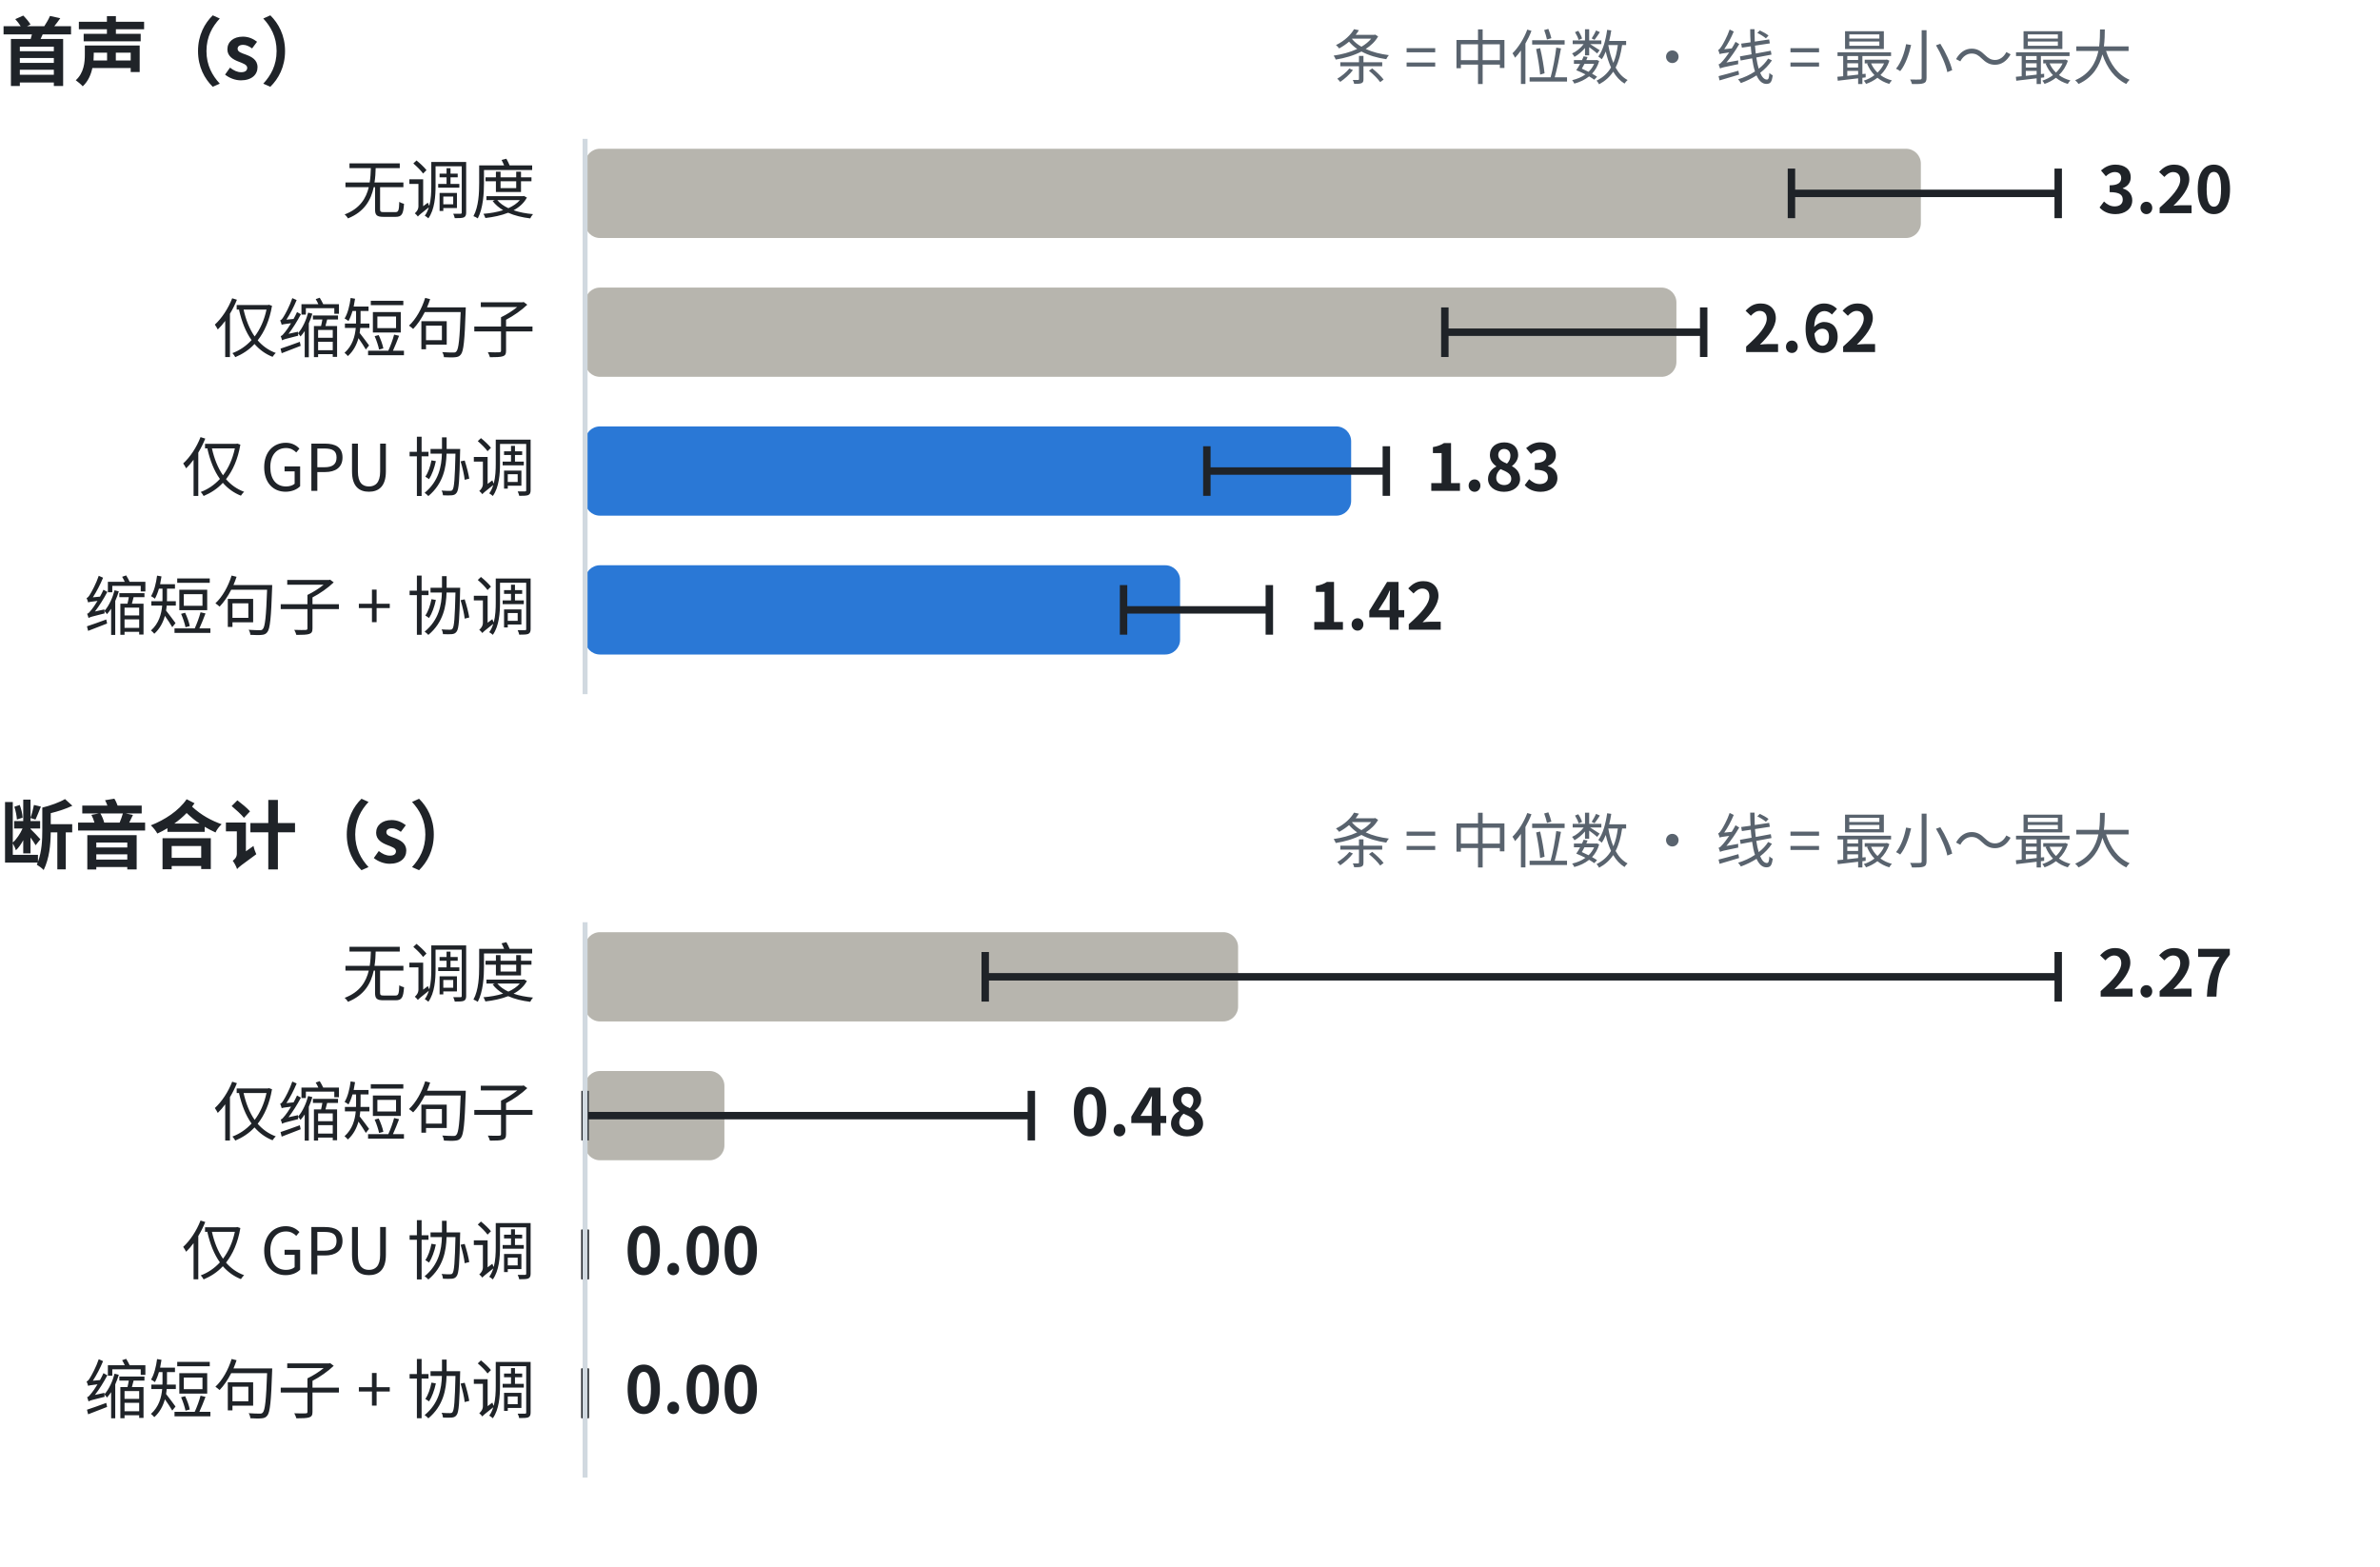
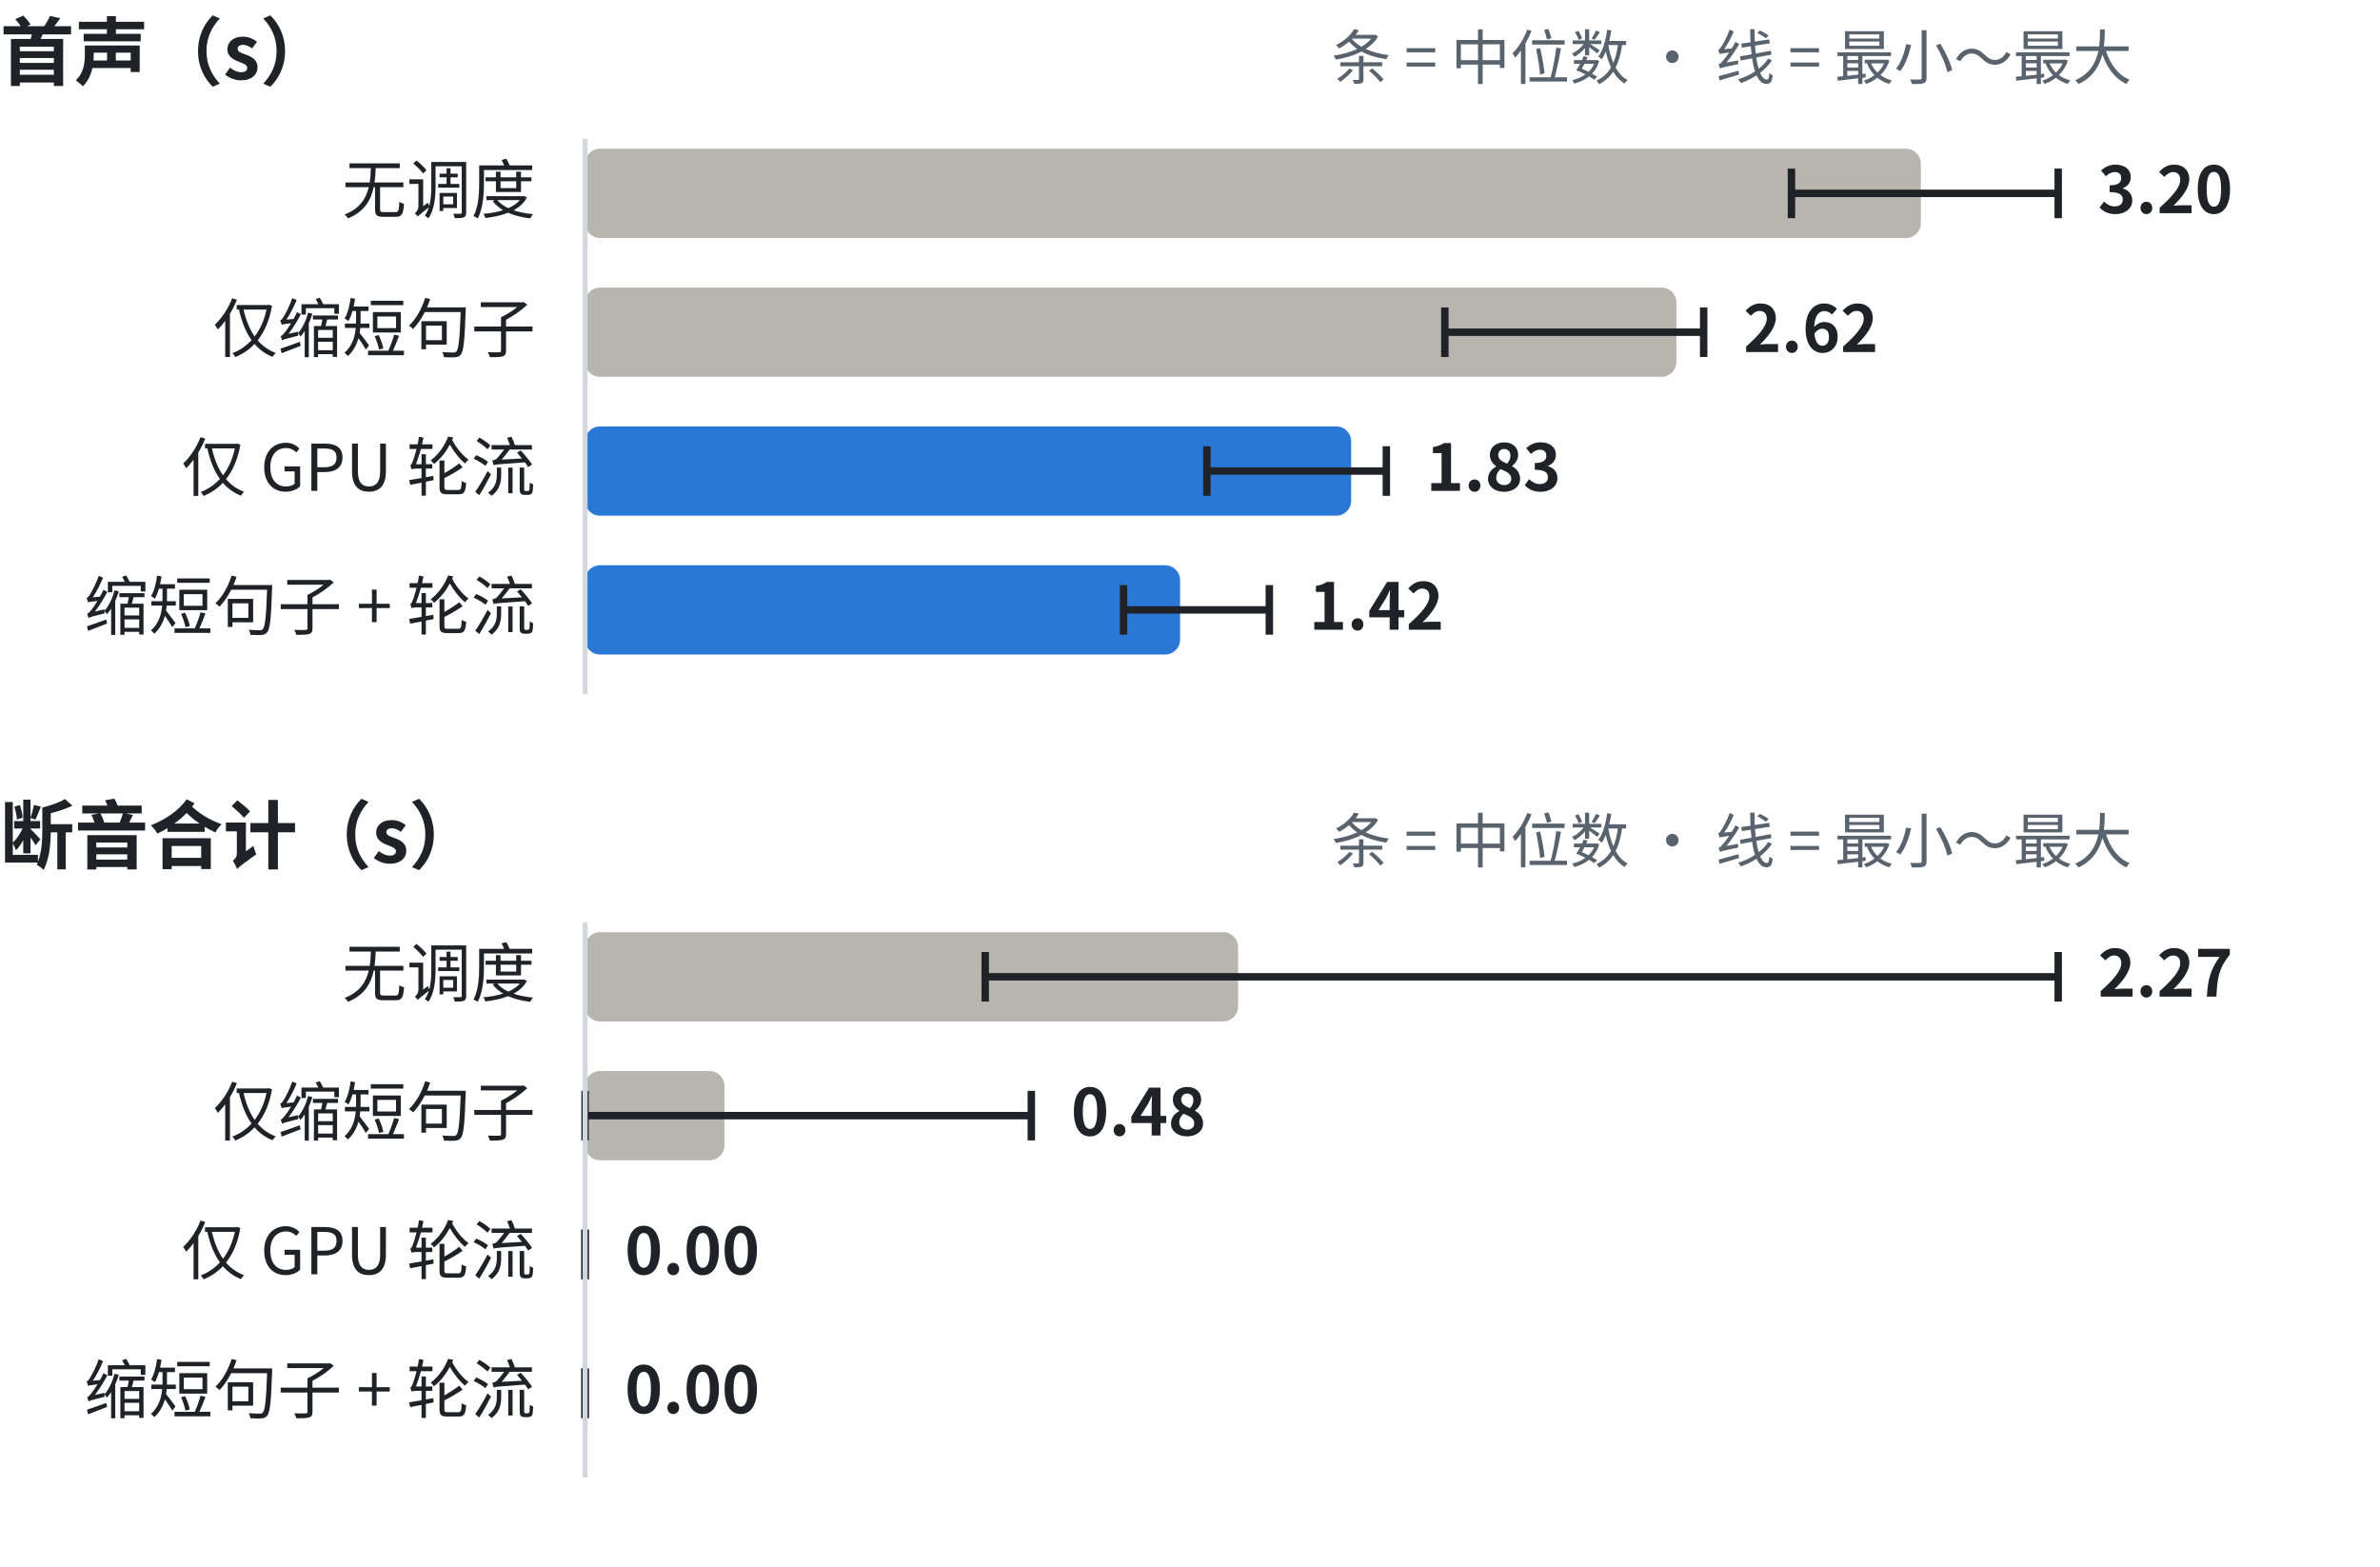
<svg xmlns="http://www.w3.org/2000/svg" viewBox="0 0 480 316" width="480" height="316" font-family="-apple-system,'Segoe UI','PingFang SC','Hiragino Sans GB','Microsoft YaHei','Noto Sans CJK SC',sans-serif">
  <defs>
    <pattern id="hatch" width="6" height="6" patternUnits="userSpaceOnUse" patternTransform="rotate(45)">
      <rect width="6" height="6" fill="#e34948" fill-opacity="0.18" />
      <line x1="0" y1="0" x2="0" y2="6" stroke="#e34948" stroke-width="2" />
    </pattern>
  </defs>
  <text x="0.0" y="16.0" font-size="15" fill="#1f2328" text-anchor="start" font-weight="600">首声（s）</text>
  <text x="430.0" y="16.0" font-size="12" fill="#59636e" text-anchor="end" font-weight="400">条 = 中位数 · 线 = 最小～最大</text>
  <text x="108.0" y="43.0" font-size="13" fill="#1f2328" text-anchor="end" font-weight="400">无调度</text>
  <rect x="118.0" y="30.0" width="269.4" height="18" rx="3.0" fill="#b7b5ae" />
  <line x1="361.3" y1="39" x2="415.1" y2="39" stroke="#1f2328" stroke-width="1.5" />
  <line x1="361.3" y1="34" x2="361.3" y2="44" stroke="#1f2328" stroke-width="1.5" />
  <line x1="415.1" y1="34" x2="415.1" y2="44" stroke="#1f2328" stroke-width="1.5" />
  <text x="423.1" y="43.0" font-size="13" fill="#1f2328" text-anchor="start" font-weight="600">3.20</text>
  <text x="108.0" y="71.0" font-size="13" fill="#1f2328" text-anchor="end" font-weight="400">仅缩短句子</text>
  <rect x="118.0" y="58.0" width="220.1" height="18" rx="3.0" fill="#b7b5ae" />
  <line x1="291.4" y1="67" x2="343.6" y2="67" stroke="#1f2328" stroke-width="1.5" />
  <line x1="291.4" y1="62" x2="291.4" y2="72" stroke="#1f2328" stroke-width="1.5" />
  <line x1="343.6" y1="62" x2="343.6" y2="72" stroke="#1f2328" stroke-width="1.5" />
  <text x="351.6" y="71.0" font-size="13" fill="#1f2328" text-anchor="start" font-weight="600">2.62</text>
-   <text x="108.0" y="99.0" font-size="13" fill="#1f2328" text-anchor="end" font-weight="400">仅 GPU 协调</text>
+   <text x="108.0" y="99.0" font-size="13" fill="#1f2328" text-anchor="end" font-weight="400">仅 GPU 轮流</text>
  <rect x="118.0" y="86.0" width="154.5" height="18" rx="3.0" fill="#2a78d6" />
  <line x1="243.4" y1="95" x2="279.6" y2="95" stroke="#1f2328" stroke-width="1.5" />
  <line x1="243.4" y1="90" x2="243.4" y2="100" stroke="#1f2328" stroke-width="1.5" />
  <line x1="279.6" y1="90" x2="279.6" y2="100" stroke="#1f2328" stroke-width="1.5" />
  <text x="287.6" y="99.0" font-size="13" fill="#1f2328" text-anchor="start" font-weight="600">1.83</text>
-   <text x="108.0" y="127.0" font-size="13" fill="#1f2328" text-anchor="end" font-weight="400">缩短句子 + 协调</text>
+   <text x="108.0" y="127.0" font-size="13" fill="#1f2328" text-anchor="end" font-weight="400">缩短句子 + 轮流</text>
  <rect x="118.0" y="114.0" width="120.0" height="18" rx="3.0" fill="#2a78d6" />
  <line x1="226.6" y1="123" x2="256.0" y2="123" stroke="#1f2328" stroke-width="1.5" />
  <line x1="226.6" y1="118" x2="226.6" y2="128" stroke="#1f2328" stroke-width="1.5" />
  <line x1="256.0" y1="118" x2="256.0" y2="128" stroke="#1f2328" stroke-width="1.5" />
  <text x="264.0" y="127.0" font-size="13" fill="#1f2328" text-anchor="start" font-weight="600">1.42</text>
  <line x1="118" y1="28" x2="118" y2="140" stroke="#d1d9e0" />
  <text x="0.0" y="174.0" font-size="15" fill="#1f2328" text-anchor="start" font-weight="600">断音合计（s）</text>
  <text x="430.0" y="174.0" font-size="12" fill="#59636e" text-anchor="end" font-weight="400">条 = 中位数 · 线 = 最小～最大</text>
  <text x="108.0" y="201.0" font-size="13" fill="#1f2328" text-anchor="end" font-weight="400">无调度</text>
  <rect x="118.0" y="188.0" width="131.7" height="18" rx="3.0" fill="#b7b5ae" />
  <line x1="198.7" y1="197" x2="415.1" y2="197" stroke="#1f2328" stroke-width="1.5" />
  <line x1="198.7" y1="192" x2="198.7" y2="202" stroke="#1f2328" stroke-width="1.5" />
  <line x1="415.1" y1="192" x2="415.1" y2="202" stroke="#1f2328" stroke-width="1.5" />
  <text x="423.1" y="201.0" font-size="13" fill="#1f2328" text-anchor="start" font-weight="600">2.27</text>
  <text x="108.0" y="229.0" font-size="13" fill="#1f2328" text-anchor="end" font-weight="400">仅缩短句子</text>
  <rect x="118.0" y="216.0" width="28.1" height="18" rx="3.0" fill="#b7b5ae" />
  <line x1="118.0" y1="225" x2="208.0" y2="225" stroke="#1f2328" stroke-width="1.5" />
  <line x1="118.0" y1="220" x2="118.0" y2="230" stroke="#1f2328" stroke-width="1.5" />
  <line x1="208.0" y1="220" x2="208.0" y2="230" stroke="#1f2328" stroke-width="1.5" />
  <text x="216.0" y="229.0" font-size="13" fill="#1f2328" text-anchor="start" font-weight="600">0.48</text>
-   <text x="108.0" y="257.0" font-size="13" fill="#1f2328" text-anchor="end" font-weight="400">仅 GPU 协调</text>
+   <text x="108.0" y="257.0" font-size="13" fill="#1f2328" text-anchor="end" font-weight="400">仅 GPU 轮流</text>
  <line x1="118.0" y1="253" x2="118.0" y2="253" stroke="#1f2328" stroke-width="1.5" />
  <line x1="118.0" y1="248" x2="118.0" y2="258" stroke="#1f2328" stroke-width="1.5" />
  <line x1="118.0" y1="248" x2="118.0" y2="258" stroke="#1f2328" stroke-width="1.5" />
  <text x="126.0" y="257.0" font-size="13" fill="#1f2328" text-anchor="start" font-weight="600">0.00</text>
-   <text x="108.0" y="285.0" font-size="13" fill="#1f2328" text-anchor="end" font-weight="400">缩短句子 + 协调</text>
+   <text x="108.0" y="285.0" font-size="13" fill="#1f2328" text-anchor="end" font-weight="400">缩短句子 + 轮流</text>
  <line x1="118.0" y1="281" x2="118.0" y2="281" stroke="#1f2328" stroke-width="1.5" />
  <line x1="118.0" y1="276" x2="118.0" y2="286" stroke="#1f2328" stroke-width="1.5" />
  <line x1="118.0" y1="276" x2="118.0" y2="286" stroke="#1f2328" stroke-width="1.5" />
  <text x="126.0" y="285.0" font-size="13" fill="#1f2328" text-anchor="start" font-weight="600">0.00</text>
  <line x1="118" y1="186" x2="118" y2="298" stroke="#d1d9e0" />
</svg>
